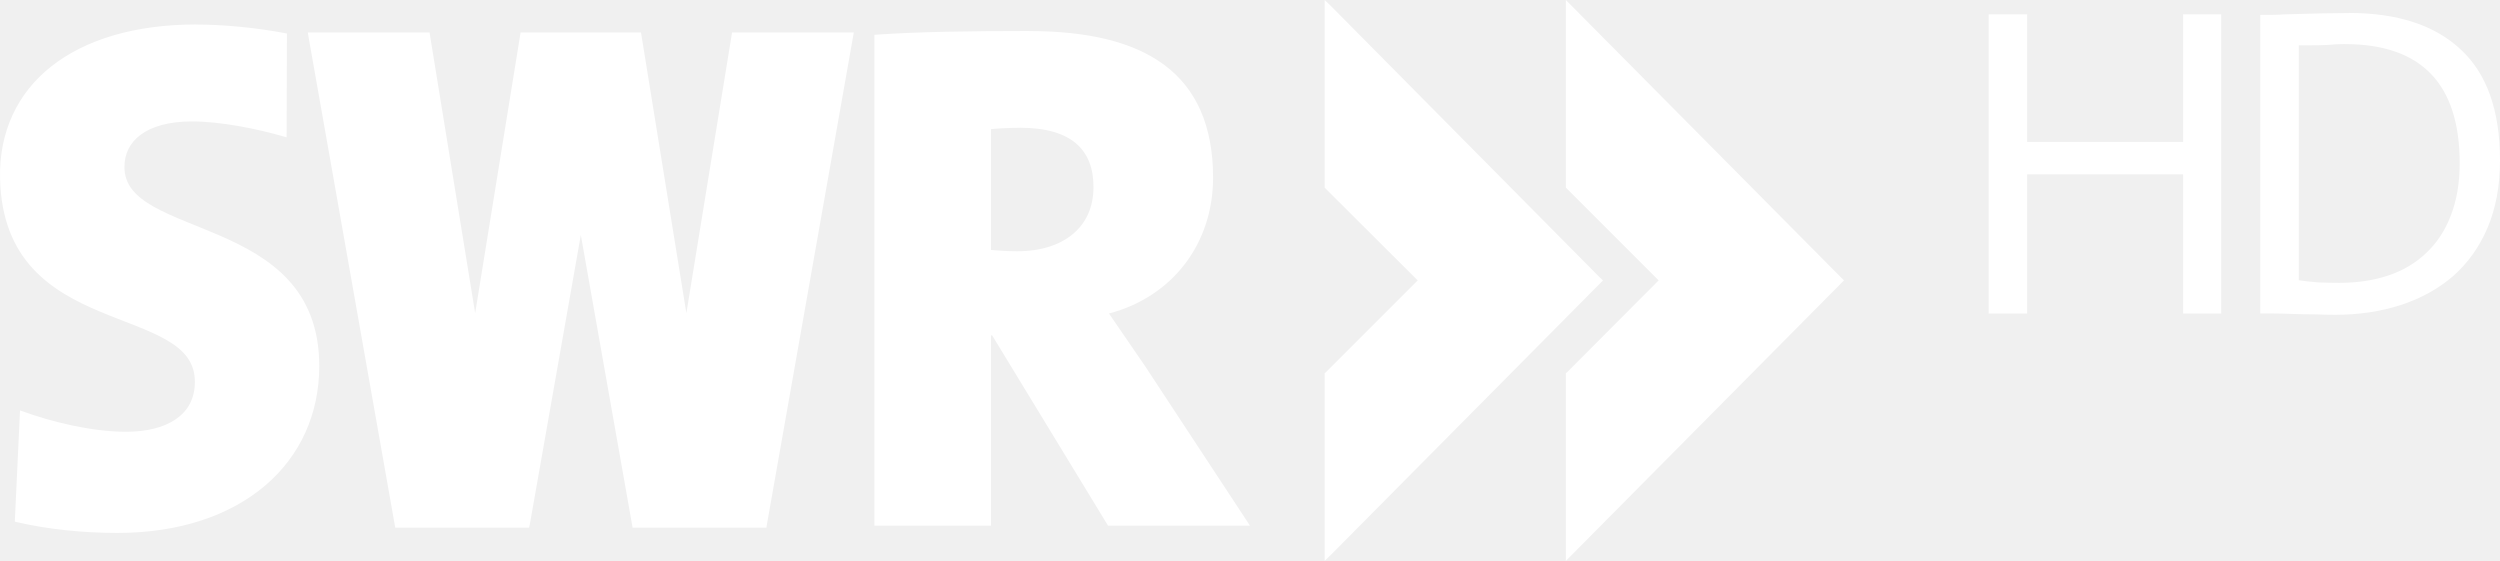
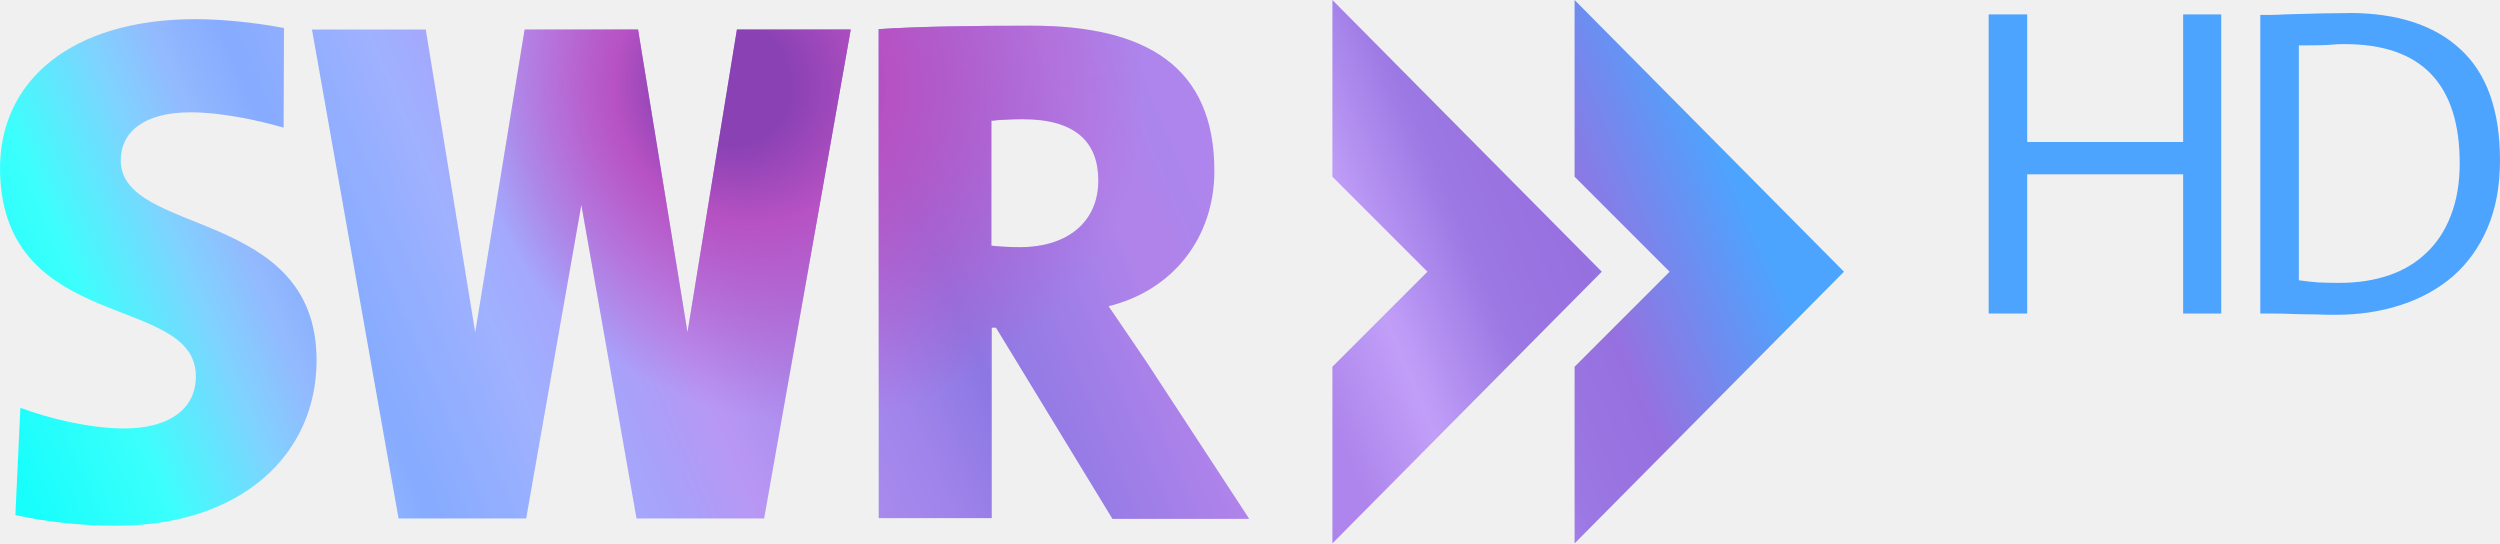
- <svg xmlns="http://www.w3.org/2000/svg" height="112.167" width="500" fill="#fff">
-   <path d="M205.758 6.2c-11.73 0-22.25.155-30.495.735l-.382.03v98.162h23.32V67.084h.235l23.173 38.053h28.378l-.412-.647L229 73.2l-7.205-10.498c12.82-3.386 20.82-14.083 20.82-27.172 0-10.417-3.395-17.8-9.734-22.526S217.323 6.21 205.767 6.21zm-1.735 19.35c5.233 0 8.9 1.156 11.234 3.176s3.44 4.937 3.44 8.675c0 4.005-1.46 7.17-4.088 9.38s-6.433 3.47-11.145 3.47c-2.02 0-4.072-.134-5.264-.265V25.824c1.342-.133 3.652-.265 5.823-.265zM39.237 4.894c-12.283 0-22.193 3.026-28.995 8.4S-.203 26.447.01 35.712c.186 8.16 2.746 13.835 6.5 17.94s8.65 6.637 13.498 8.675 9.668 3.584 13.203 5.617 5.764 4.45 5.764 8.44c0 3.345-1.402 5.804-3.823 7.47s-5.897 2.5-9.97 2.5c-6.98 0-15.2-2.082-20.644-4.088l-.53-.176-.03.56-1 21.32v.353l.323.088c6.233 1.456 13.373 2.176 20.174 2.176 12.5 0 22.605-3.55 29.584-9.5s10.793-14.3 10.793-23.878c0-7.7-2.458-13.157-6.175-17.203s-8.663-6.685-13.556-8.822-9.75-3.8-13.35-5.823c-1.8-1.017-3.276-2.12-4.293-3.4a7.08 7.08 0 0 1-1.588-4.558c0-2.63 1.06-4.845 3.264-6.47s5.584-2.647 10.234-2.647c5.7 0 12.964 1.45 18.408 3.03l.53.147v-.53l.06-20.232-.323-.058c-6.08-1.156-12.602-1.735-17.82-1.735zm22.33 1.6l.154.974L79.05 105.54h26.76l.154-.666 10.202-57.878 10.355 58.544h26.76l.103-.666 17.378-98.38H146.4l-.103.718-9.023 55.417L128.2 6.494h-24.095l-.103.718-8.97 55.417-9.125-56.135h-24.35zM264.932 0v37.526l.256.256 18.353 18.3-18.353 18.353-.256.205v37.526l1.435-1.384 54.237-54.7-.615-.564-53.622-54.135-1.435-1.384zm48.24 0v37.526l18.557 18.557-18.3 18.353-.256.205v37.526l1.384-1.384 54.238-54.7-.564-.564L313.173.001z" fill-rule="evenodd" />
-   <path d="M444.245 62.7h-7.62V34.864h-31.192V62.7h-7.7V2.872h7.7v25.52h31.192V2.872h7.62V62.7m25.528-60.092c-2.954 0-7.204.086-12.758.262-1.004.06-1.913.105-2.74.105h-2.216v59.722h2.478a99.95 99.95 0 0 1 3.805.087 136.38 136.38 0 0 0 4.695.088c1.477.06 2.815.087 3.996.087 4.726 0 9.1-.655 13.107-1.955s7.5-3.22 10.454-5.76c2.954-2.6 5.257-5.8 6.9-9.65S500 37.25 500 32.1c0-9.984-2.63-17.4-7.888-22.234-5.2-4.844-12.65-7.277-22.34-7.277zm-.803 6.213c15.3 0 22.967 7.948 22.967 23.84 0 3.958-.6 7.44-1.78 10.454-1.123 2.954-2.742 5.426-4.87 7.434-2.068 2-4.586 3.516-7.54 4.52s-6.268 1.5-9.93 1.5c-1.3 0-2.677-.03-4.154-.088-1.477-.118-2.787-.26-3.9-.436V9.073h.977c2.245 0 3.865-.03 4.87-.087 1.063-.12 2.187-.174 3.368-.175z" />
+ <svg xmlns="http://www.w3.org/2000/svg" width="800" height="173.89" version="1.1" viewBox="0 0 800 173.89">
+   <path d="m426.37 0.008v56.529l30.411 30.411-30.411 30.409v56.531l86.205-86.94zm77.499 0v56.529l30.409 30.411-30.409 30.409v56.531l86.202-86.94zm247.77 4.143 2e-3 0.031c-4.726 0-11.528 0.138-20.415 0.419-1.606 0.096-3.06 0.168-4.383 0.168h-3.547v95.557h3.966a159.92 159.92 0 0 1 6.088 0.139 218.21 218.21 0 0 0 7.511 0.139c2.363 0.096 4.505 0.141 6.395 0.141 7.562 0 14.559-1.05 20.97-3.13 6.411-2.08 12-5.152 16.726-9.216 4.726-4.16 8.412-9.278 11.041-15.438 2.629-6.16 4.009-13.351 4.009-21.591 0-15.974-4.209-27.841-12.622-35.575-8.32-7.75-20.238-11.644-35.742-11.644zm-115.26 0.453v95.727h12.32v-44.539h49.906v44.539h12.193v-95.727h-12.193v40.832h-49.906v-40.832zm-573.95 1.535c-39.239 0-63.029 19.497-62.415 48.927 1.226 51.869 62.66 38.747 62.66 65.356 0 11.159-9.564 16.679-22.807 16.679-11.404 0-24.646-3.311-33.352-6.622l-1.595 34.334c9.932 2.207 21.213 3.432 32.126 3.432 39.975 0 64.255-22.562 64.255-52.972 0-48.926-62.66-39.606-62.66-64.008 0-8.829 7.234-15.328 22.316-15.328 9.319 0 20.969 2.33 29.798 4.905l0.122-31.882c-9.687-1.839-20.109-2.821-28.448-2.821zm267.68 2.084c-18.884 0-35.804 0.246-48.925 1.104v156.47h36.174v-60.943h1.348l37.278 61.189h43.775l-32.986-50.397c-3.924-5.763-7.846-11.527-12.016-17.658 20.846-5.15 33.843-22.196 33.843-43.287 0-33.231-21.583-46.474-58.492-46.474zm-230.28 1.226 27.712 156.47h40.834l17.656-100.43 17.658 100.43h40.834l27.712-156.47h-36.418l-15.819 96.872-15.819-96.872h-36.296l-15.819 96.872-15.819-96.872zm650.54 4.658-0.012 0.017c24.48 0 36.748 12.715 36.748 38.142 0 6.333-0.962 11.904-2.85 16.726-1.797 4.726-4.386 8.683-7.791 11.896-3.309 3.2-7.337 5.624-12.063 7.23-4.726 1.606-10.029 2.402-15.888 2.402-2.08 0-4.283-0.049-6.646-0.141-2.363-0.189-4.46-0.415-6.241-0.697v-75.157h1.564c3.592 0 6.183-0.048 7.791-0.139 1.701-0.192 3.499-0.279 5.389-0.28zm-423.07 24.036c16.922 0 24.156 7.357 24.156 19.62 0 13.243-9.81 21.337-25.138 21.337-3.433 0-7.235-0.246-9.075-0.491v-39.975c2.085-0.245 6.255-0.491 10.056-0.491z" fill="url(#linearGradient8646)" stroke-width="1.226" />
+   <path d="m512.57 86.946-86.204 86.939v-56.529l30.41-30.41-30.41-30.41v-56.529zm-276.76-77.498-15.818 96.872-15.818-96.872h-36.296l-15.818 96.872-15.818-96.872h-36.419l27.713 156.47h40.833l17.658-100.43 17.658 100.43h40.833l27.713-156.47zm130.96 106.19c-3.924-5.763-7.848-11.527-12.017-17.658 20.846-5.15 33.844-22.195 33.844-43.286 0-33.231-21.582-46.474-58.491-46.474-18.884 0-35.806 0.245-48.926 1.104v156.47h36.174v-60.943h1.349l37.277 61.189h43.776zm-15.328-57.878c0 13.243-9.81 21.336-25.138 21.336-3.433 0-7.235-0.245-9.074-0.49v-39.975c2.085-0.245 6.254-0.49 10.055-0.49 16.922 0 24.157 7.357 24.157 19.62m-314.4 110.48c39.975 0 64.254-22.563 64.254-52.973 0-48.926-62.66-39.607-62.66-64.009 0-8.829 7.235-15.328 22.317-15.328 9.319 0 20.968 2.33 29.797 4.905l0.123-31.882c-9.687-1.839-20.11-2.82-28.448-2.82-39.239 0-63.028 19.497-62.415 48.926 1.226 51.869 62.66 38.749 62.66 65.358 0 11.159-9.565 16.677-22.808 16.677-11.404 0-24.647-3.311-33.353-6.622l-1.594 34.334c9.932 2.207 21.214 3.433 32.127 3.433m466.82-168.24v56.529l30.41 30.41-30.41 30.41v56.529l86.204-86.939z" fill="url(#radialGradient3380)" stroke-width="1.226" />
+   <linearGradient id="linearGradient8646" x1="-6.91" x2="513.47" y1="170.74" y2="-49.534" gradientTransform="matrix(1.2262 0 0 1.2262 .013813 .00758)" gradientUnits="userSpaceOnUse">
+     <stop stop-color="#17fefc" offset="0" />
+     <stop stop-color="#17fefc" offset=".05" />
+     <stop stop-color="#3bfffc" offset=".11" />
+     <stop stop-color="#7fd3ff" offset=".16" />
+     <stop stop-color="#93b9fe" offset=".189" />
+     <stop stop-color="#86abff" offset=".22" />
+     <stop stop-color="#9fb1ff" offset=".28" />
+     <stop stop-color="#a8a1fa" offset=".325" />
+     <stop stop-color="#b897f4" offset=".36" />
+     <stop stop-color="#ab8dee" offset=".395" />
+     <stop stop-color="#a184eb" offset=".44" />
+     <stop stop-color="#8c78e3" offset=".48" />
+     <stop stop-color="#a580e9" offset=".54" />
+     <stop stop-color="#af83ea" offset=".565" />
+     <stop stop-color="#af83ea" offset=".58" />
+     <stop stop-color="#ac85ec" offset=".595" />
+     <stop stop-color="#ae85ec" offset=".62" />
+     <stop stop-color="#c19ff8" offset=".661" />
+     <stop stop-color="#9b78e3" offset=".71" />
+     <stop stop-color="#9770df" offset=".755" />
+     <stop stop-color="#4da4fe" offset=".835" />
+     <stop stop-color="#4da4fe" offset="1" />
+   </linearGradient>
+   <radialGradient id="radialGradient3380" cx="212.79" cy="21.919" r="95.363" fx="186.09" fy="22.436" gradientTransform="matrix(1.2262 0 0 1.2262 .013813 .00758)" gradientUnits="userSpaceOnUse">
+     <stop stop-color="#8a41b4" offset="0" />
+     <stop stop-color="#8a41b4" offset=".164" />
+     <stop stop-color="#b752c3" offset=".377" />
+     <stop stop-color="#b853c4" stop-opacity="0" offset=".924" />
+   </radialGradient>
</svg>
